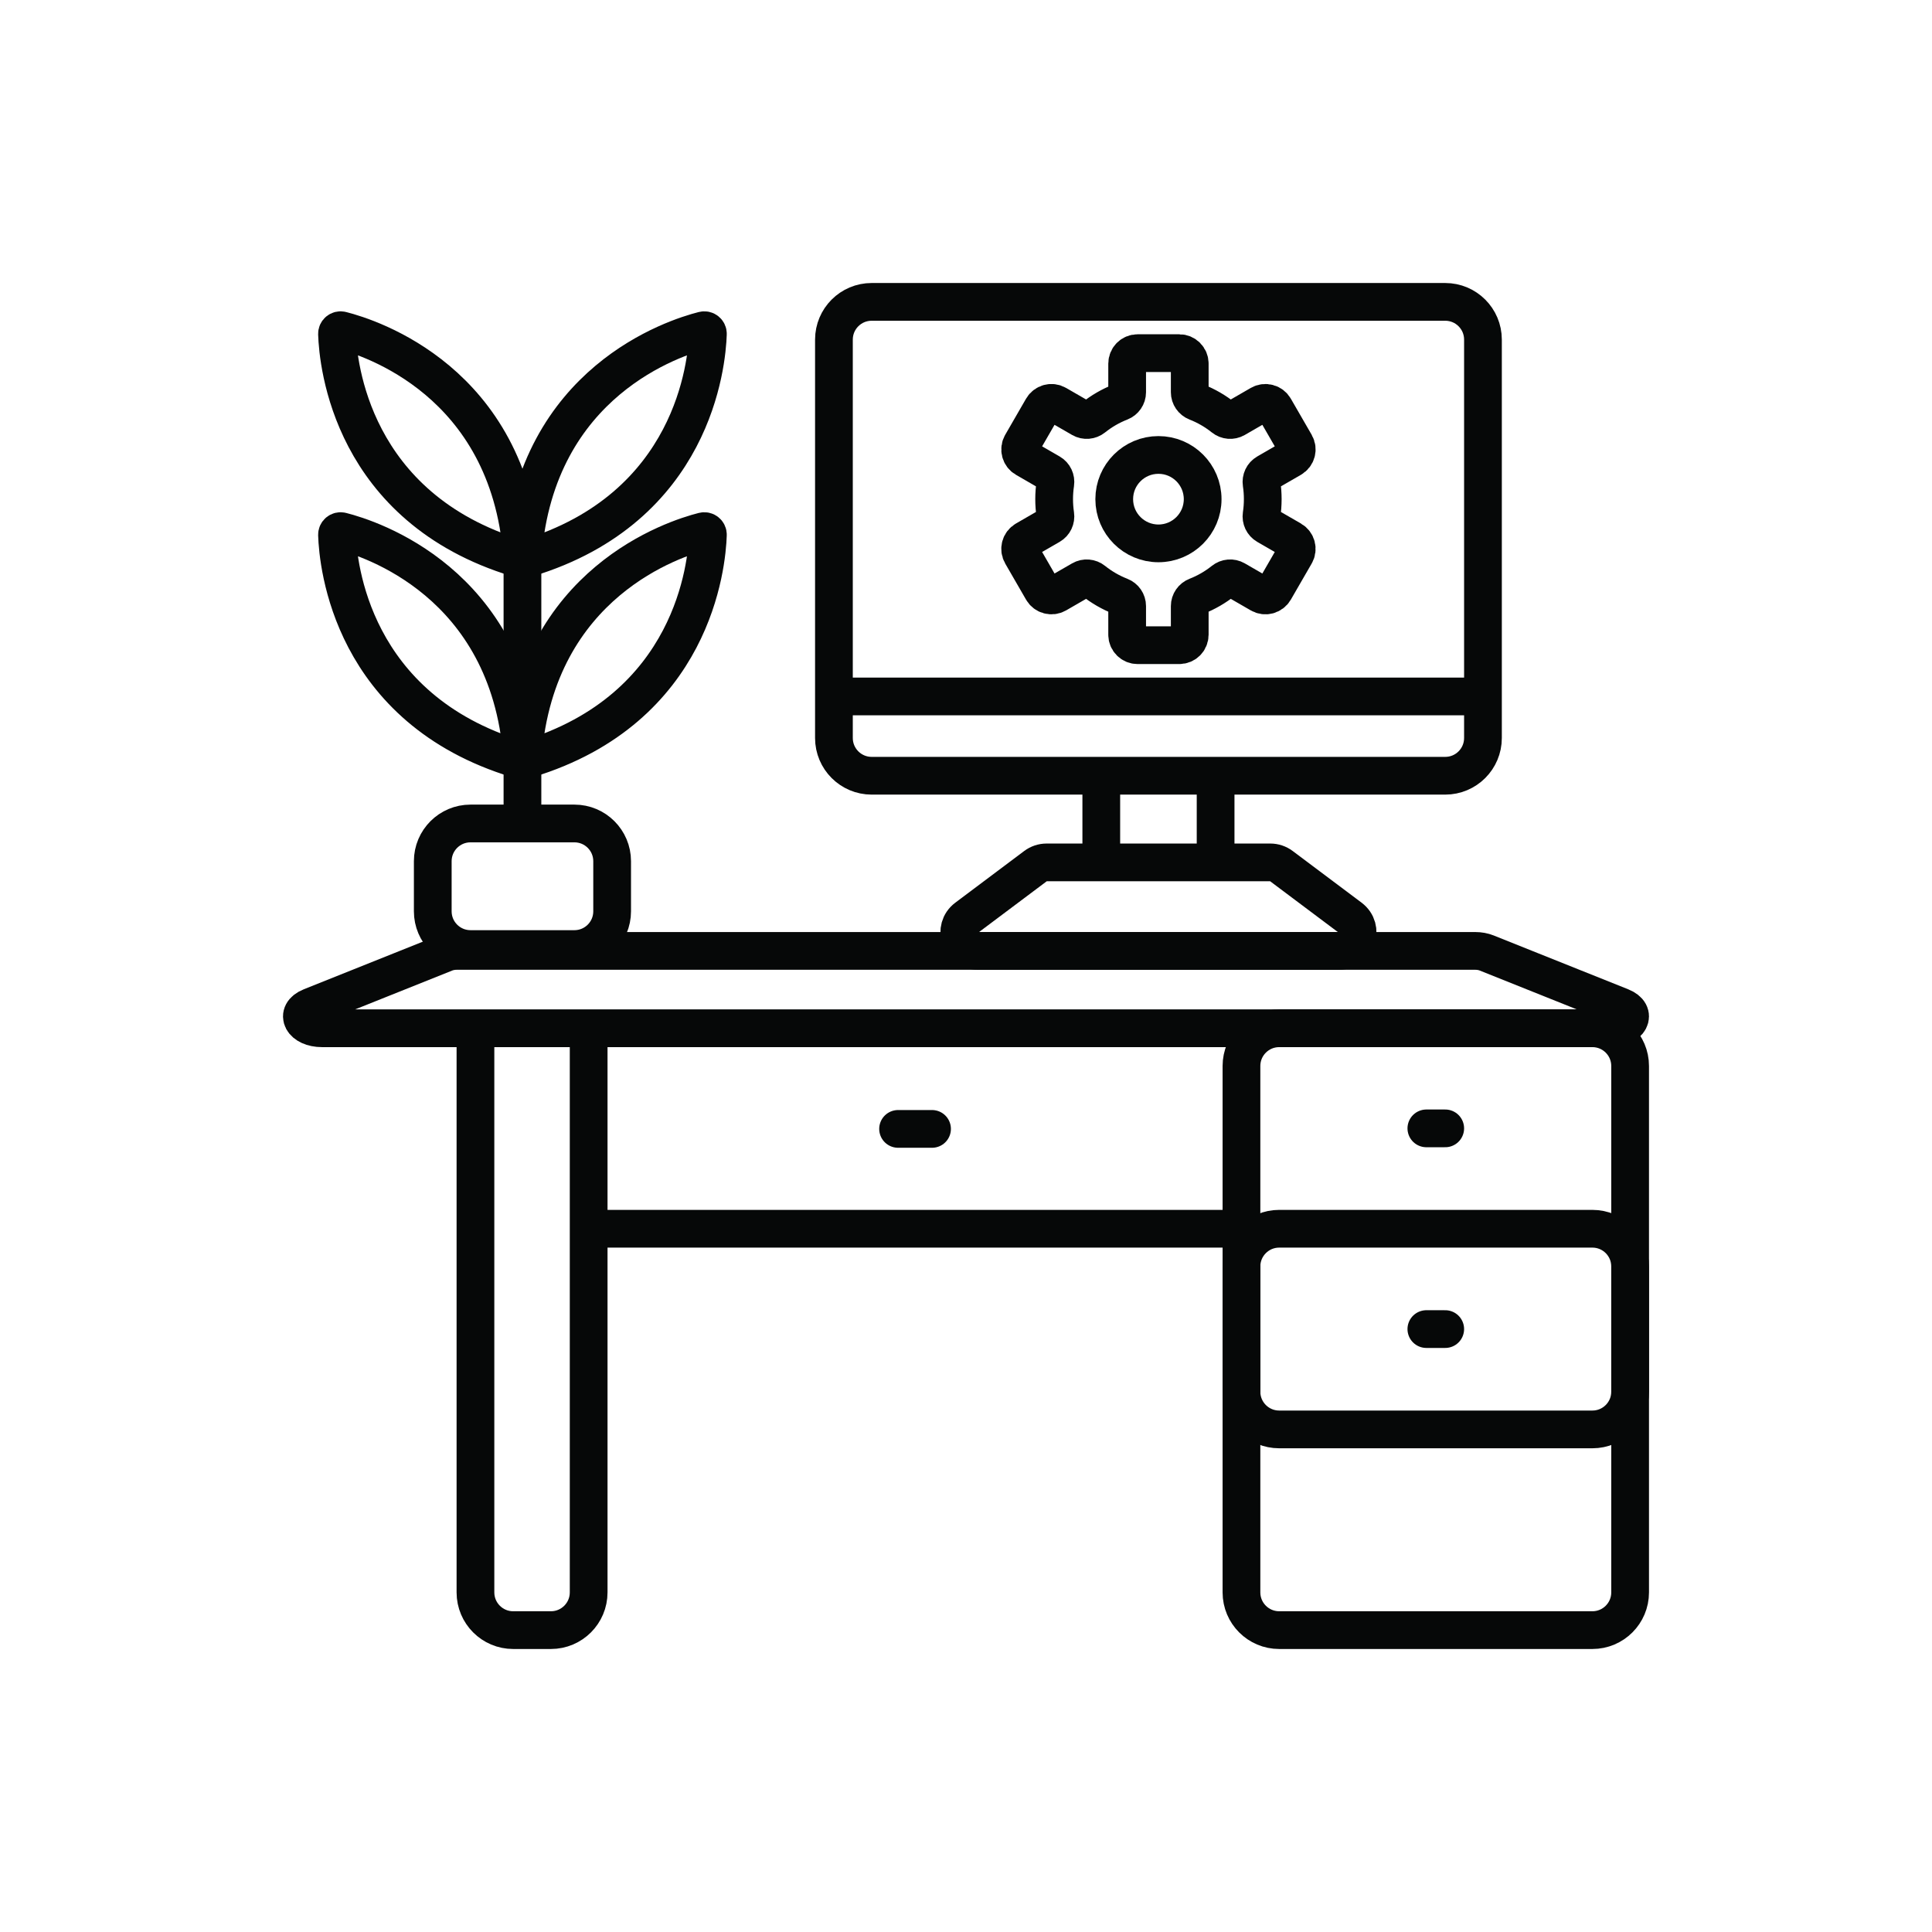
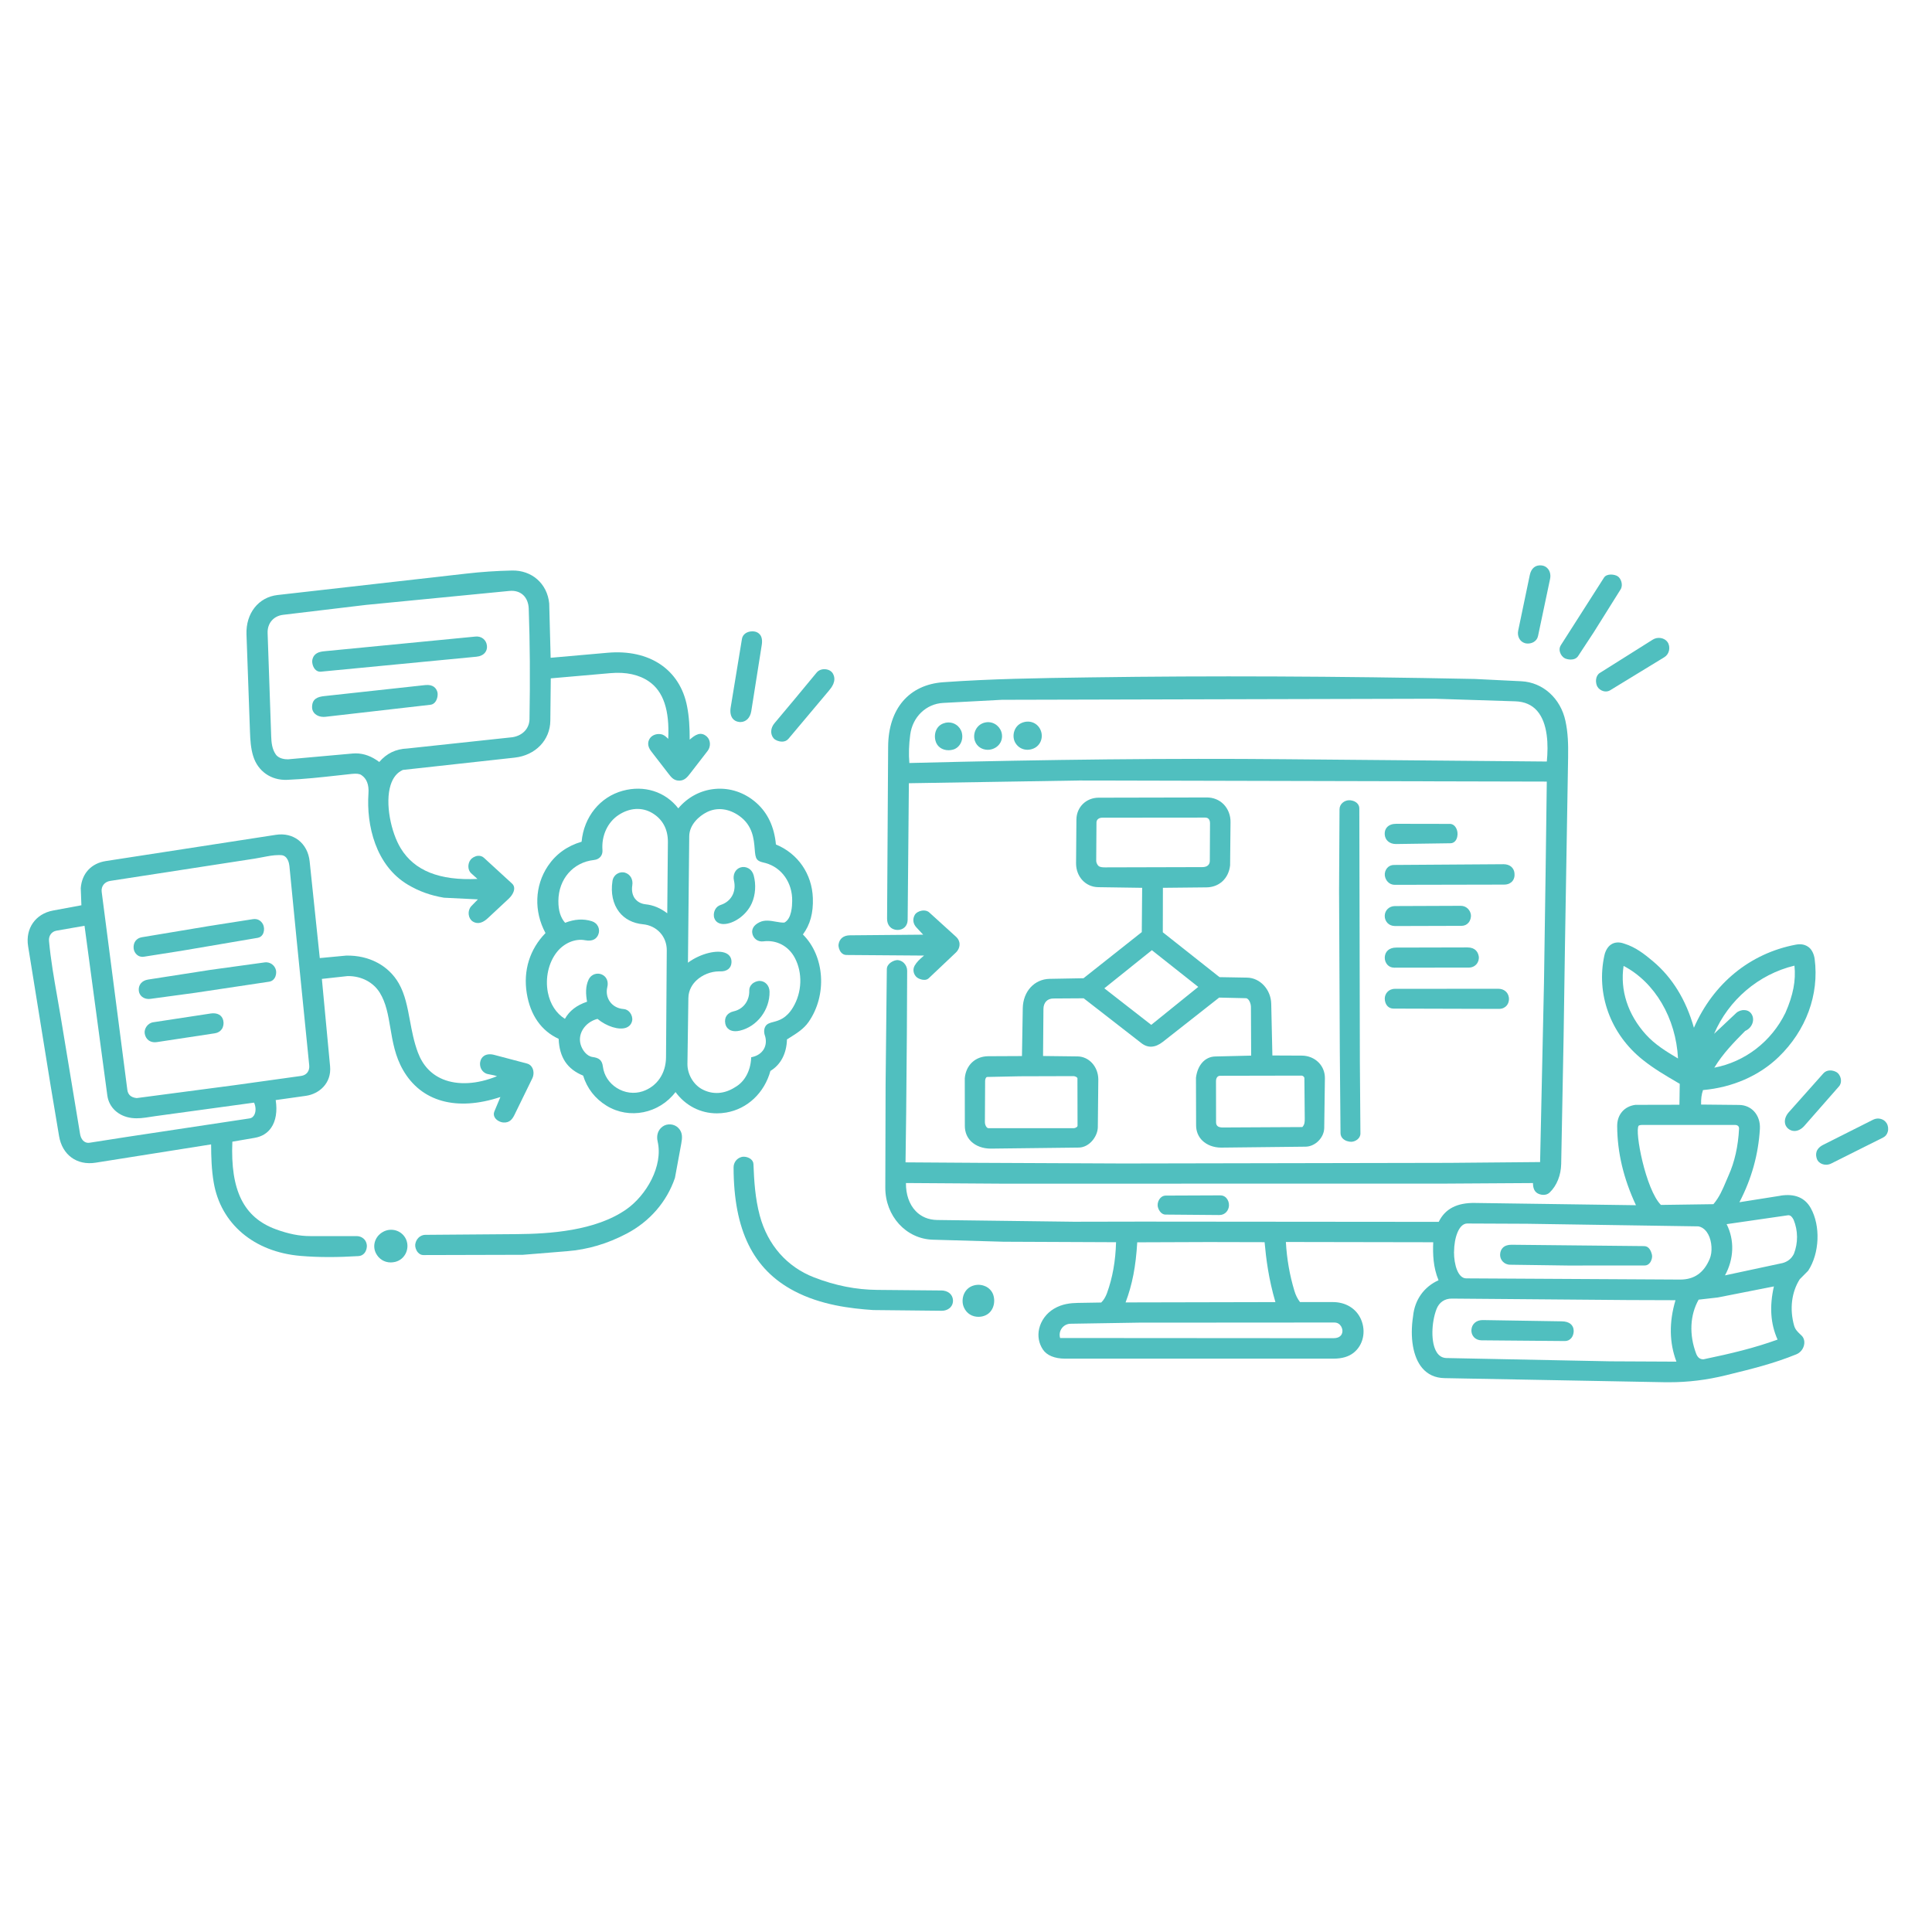
- <svg xmlns="http://www.w3.org/2000/svg" fill="none" height="100%" width="100%" viewBox="0 0 512 512">
-   <g transform="matrix(1,0,0,1,0,0)" id="i0">
-     <g id="i1" transform="matrix(1,0,0,1,307,142.79)">
-       <path stroke-miterlimit="10" stroke-width="10" stroke="#060808" d="M76,62.79C76,62.79,-76,62.79,-76,62.79C-81.523,62.79,-86,58.313,-86,52.79C-86,52.79,-86,-52.79,-86,-52.79C-86,-58.313,-81.523,-62.79,-76,-62.79C-76,-62.79,76,-62.79,76,-62.79C81.523,-62.79,86,-58.313,86,-52.79C86,-52.79,86,52.79,86,52.79C86,58.313,81.523,62.79,76,62.79Z" />
-     </g>
-     <g id="i1" transform="matrix(1,0,0,1,307,240.273)">
-       <path stroke-miterlimit="10" stroke-width="10" stroke="#060808" d="M47.886,11.727C47.886,11.727,-47.886,11.727,-47.886,11.727C-52.582,11.727,-54.575,5.75,-50.818,2.932C-50.818,2.932,-32.576,-10.75,-32.576,-10.75C-31.73,-11.384,-30.701,-11.727,-29.644,-11.727C-29.644,-11.727,29.644,-11.727,29.644,-11.727C30.701,-11.727,31.73,-11.384,32.576,-10.75C32.576,-10.75,50.818,2.932,50.818,2.932C54.575,5.75,52.582,11.727,47.886,11.727Z" />
-     </g>
-     <g id="i1" transform="matrix(1,0,0,1,291.852,217.062)">
-       <path stroke-miterlimit="10" stroke-width="10" stroke="#060808" d="M0,11.483C0,11.483,0,-11.483,0,-11.483" />
-     </g>
-     <g id="i1" transform="matrix(1,0,0,1,322.148,217.062)">
-       <path stroke-miterlimit="10" stroke-width="10" stroke="#060808" d="M0,11.483C0,11.483,0,-11.483,0,-11.483" />
-     </g>
-     <g id="i1" transform="matrix(1,0,0,1,307,184.568)">
-       <path stroke-miterlimit="10" stroke-width="10" stroke="#060808" d="M86,0C86,0,-86,0,-86,0" />
-     </g>
-   </g>
-   <g id="i0">
-     <g transform="translate(307,132.284)">
-       <g transform="rotate(0)">
-         <animateTransform repeatCount="indefinite" type="rotate" attributeName="transform" dur="3.003s" begin="0s" calcMode="spline" values="0; 359; 359" keyTimes="0; 0.989; 1" keySplines="0.322 0.345 0.692 0.717; 0 0 1 1" fill="freeze" />
-         <g transform="scale(1,1) translate(0,0)">
-           <g id="i1">
-             <path stroke-miterlimit="10" stroke-width="10" stroke="#060808" d="M17.257,-21.595C15.102,-23.32,12.682,-24.729,10.068,-25.751C9.002,-26.168,8.293,-27.186,8.293,-28.331C8.293,-28.331,8.293,-35.934,8.293,-35.934C8.293,-37.461,7.055,-38.698,5.528,-38.698C5.528,-38.698,-5.528,-38.698,-5.528,-38.698C-7.055,-38.698,-8.293,-37.461,-8.293,-35.934C-8.293,-35.934,-8.293,-28.331,-8.293,-28.331C-8.293,-27.186,-9.002,-26.168,-10.068,-25.751C-12.682,-24.729,-15.102,-23.32,-17.257,-21.595C-18.152,-20.878,-19.389,-20.771,-20.382,-21.344C-20.382,-21.344,-26.973,-25.149,-26.973,-25.149C-28.295,-25.912,-29.986,-25.459,-30.749,-24.137C-30.749,-24.137,-36.277,-14.562,-36.277,-14.562C-37.04,-13.24,-36.587,-11.549,-35.265,-10.786C-35.265,-10.786,-28.678,-6.983,-28.678,-6.983C-27.686,-6.41,-27.16,-5.287,-27.331,-4.155C-27.536,-2.799,-27.642,-1.412,-27.642,0C-27.642,1.412,-27.536,2.799,-27.331,4.155C-27.16,5.287,-27.686,6.41,-28.678,6.983C-28.678,6.983,-35.265,10.786,-35.265,10.786C-36.587,11.549,-37.04,13.24,-36.277,14.562C-36.277,14.562,-30.749,24.137,-30.749,24.137C-29.986,25.459,-28.295,25.912,-26.973,25.149C-26.973,25.149,-20.382,21.344,-20.382,21.344C-19.389,20.771,-18.152,20.878,-17.257,21.595C-15.102,23.32,-12.682,24.729,-10.068,25.751C-9.002,26.168,-8.293,27.186,-8.293,28.331C-8.293,28.331,-8.293,35.934,-8.293,35.934C-8.293,37.461,-7.055,38.698,-5.528,38.698C-5.528,38.698,5.528,38.698,5.528,38.698C7.055,38.698,8.293,37.461,8.293,35.934C8.293,35.934,8.293,28.331,8.293,28.331C8.293,27.186,9.002,26.168,10.068,25.751C12.682,24.729,15.102,23.32,17.257,21.595C18.152,20.878,19.389,20.771,20.382,21.344C20.382,21.344,26.973,25.149,26.973,25.149C28.295,25.912,29.986,25.459,30.749,24.137C30.749,24.137,36.277,14.562,36.277,14.562C37.04,13.24,36.587,11.549,35.265,10.786C35.265,10.786,28.678,6.983,28.678,6.983C27.686,6.41,27.16,5.287,27.331,4.155C27.536,2.799,27.642,1.412,27.642,0C27.642,-1.412,27.536,-2.799,27.331,-4.155C27.16,-5.287,27.686,-6.41,28.678,-6.983C28.678,-6.983,35.265,-10.786,35.265,-10.786C36.587,-11.549,37.04,-13.24,36.277,-14.562C36.277,-14.562,30.749,-24.137,30.749,-24.137C29.986,-25.459,28.295,-25.912,26.973,-25.149C26.973,-25.149,20.382,-21.344,20.382,-21.344C19.389,-20.771,18.152,-20.878,17.257,-21.595Z" />
-           </g>
-         </g>
-       </g>
-     </g>
-   </g>
-   <g transform="matrix(1,0,0,1,307,132.284)" id="i0">
-     <g id="i1">
-       <path stroke-miterlimit="10" stroke-width="10" stroke="#060808" d="M11.716,0C11.716,6.471,6.471,11.716,0,11.716C-6.471,11.716,-11.716,6.471,-11.716,0C-11.716,-6.471,-6.471,-11.716,0,-11.716C6.471,-11.716,11.716,-6.471,11.716,0Z" />
-     </g>
-   </g>
-   <g id="i0">
-     <g transform="translate(139.455,218.868)">
-       <g transform="rotate(0)">
-         <animateTransform repeatCount="indefinite" type="rotate" attributeName="transform" dur="3.003s" begin="0s" calcMode="spline" values="0; 3; -3; 0; 0" keyTimes="0; 0.333; 0.667; 0.989; 1" keySplines="0.323 0.322 0.683 0.665; 0.327 0.286 0.714 0.669; 0.325 0.341 0.7 0.726; 0 0 1 1" fill="freeze" />
-         <g transform="scale(1,1) translate(-139.455,-218.868)">
-           <g id="i1" transform="matrix(1,0,0,1,138.455,174.018)">
-             <path stroke-miterlimit="10" stroke-linecap="round" stroke-width="10" stroke="#060808" d="M0,44.211C0,44.211,0,-44.211,0,-44.211" />
-           </g>
-           <g id="i1" transform="matrix(1,0,0,1,0,0)">
-             <g id="i1" transform="matrix(1,0,0,1,163.077,117.739)">
-               <path stroke-miterlimit="10" stroke-linecap="round" stroke-width="10" stroke="#060808" d="M-23.285,30.191C20.754,16.816,24.269,-21.448,24.524,-29.245C24.545,-29.883,23.954,-30.359,23.335,-30.202C15.773,-28.288,-20.859,-16.683,-24.522,29.196C-24.575,29.863,-23.926,30.386,-23.285,30.191Z" />
-             </g>
-             <g id="i1" transform="matrix(1,0,0,1,113.833,117.739)">
-               <path stroke-miterlimit="10" stroke-linecap="round" stroke-width="10" stroke="#060808" d="M-24.524,-29.245C-24.269,-21.448,-20.754,16.816,23.285,30.191C23.926,30.386,24.575,29.863,24.522,29.196C20.859,-16.683,-15.773,-28.288,-23.335,-30.202C-23.954,-30.359,-24.545,-29.883,-24.524,-29.245Z" />
-             </g>
-           </g>
-           <g id="i1" transform="matrix(1,0,0,1,0,0)">
-             <g id="i1" transform="matrix(1,0,0,1,163.077,170.982)">
-               <path stroke-miterlimit="10" stroke-linecap="round" stroke-width="10" stroke="#060808" d="M-23.285,30.191C20.754,16.816,24.269,-21.448,24.524,-29.245C24.545,-29.883,23.954,-30.359,23.335,-30.202C15.773,-28.288,-20.859,-16.683,-24.522,29.196C-24.575,29.863,-23.926,30.386,-23.285,30.191Z" />
-             </g>
-             <g id="i1" transform="matrix(1,0,0,1,113.833,170.982)">
-               <path stroke-miterlimit="10" stroke-linecap="round" stroke-width="10" stroke="#060808" d="M-24.524,-29.245C-24.269,-21.448,-20.754,16.816,23.285,30.191C23.926,30.386,24.575,29.863,24.522,29.196C20.859,-16.683,-15.773,-28.288,-23.335,-30.202C-23.954,-30.359,-24.545,-29.883,-24.524,-29.245Z" />
-             </g>
-           </g>
-         </g>
-       </g>
-     </g>
-   </g>
-   <g transform="matrix(1,0,0,1,0,0)" id="i0">
-     <g id="i1" transform="matrix(1,0,0,1,256,262.25)">
-       <path stroke-miterlimit="10" stroke-width="10" stroke="#060808" d="M170.654,10.25C170.654,10.25,-170.654,10.25,-170.654,10.25C-175.894,10.25,-177.995,6.312,-173.677,4.584C-173.677,4.584,-137.973,-9.703,-137.973,-9.703C-137.083,-10.059,-136.029,-10.25,-134.95,-10.25C-134.95,-10.25,134.95,-10.25,134.95,-10.25C136.029,-10.25,137.083,-10.059,137.973,-9.703C137.973,-9.703,173.677,4.584,173.677,4.584C177.995,6.312,175.894,10.25,170.654,10.25Z" />
-     </g>
-     <g id="i1" transform="matrix(1,0,0,1,141,352.25)">
-       <path stroke-miterlimit="10" stroke-width="10" stroke="#060808" d="M15,-79.75C15,-79.75,15,69.75,15,69.75C15,75.273,10.523,79.75,5,79.75C5,79.75,-5,79.75,-5,79.75C-10.523,79.75,-15,75.273,-15,69.75C-15,69.75,-15,-79.75,-15,-79.75" />
-     </g>
-     <g id="i1" transform="matrix(1,0,0,1,380.5,352.25)">
-       <path stroke-miterlimit="10" stroke-width="10" stroke="#060808" d="M41.5,79.75C41.5,79.75,-41.5,79.75,-41.5,79.75C-47.023,79.75,-51.5,75.273,-51.5,69.75C-51.5,69.75,-51.5,-69.75,-51.5,-69.75C-51.5,-75.273,-47.023,-79.75,-41.5,-79.75C-41.5,-79.75,41.5,-79.75,41.5,-79.75C47.023,-79.75,51.5,-75.273,51.5,-69.75C51.5,-69.75,51.5,69.75,51.5,69.75C51.5,75.273,47.023,79.75,41.5,79.75Z" />
-     </g>
-     <g id="i1" transform="matrix(1,0,0,1,380.5,299.03)">
-       <path stroke-miterlimit="10" stroke-linecap="round" stroke-width="10" stroke="#060808" d="M-2.5,0C-2.5,0,2.5,0,2.5,0" />
-     </g>
-     <g id="i1" transform="matrix(1,0,0,1,380.5,352.22)">
-       <path stroke-miterlimit="10" stroke-width="10" stroke="#060808" d="M-41.5,-26.59C-41.5,-26.59,41.5,-26.59,41.5,-26.59C47.023,-26.59,51.5,-22.113,51.5,-16.59C51.5,-16.59,51.5,16.59,51.5,16.59C51.5,22.113,47.023,26.59,41.5,26.59C41.5,26.59,-41.5,26.59,-41.5,26.59C-47.023,26.59,-51.5,22.113,-51.5,16.59C-51.5,16.59,-51.5,-16.59,-51.5,-16.59C-51.5,-22.113,-47.023,-26.59,-41.5,-26.59Z" />
-     </g>
-     <g id="i1" transform="matrix(1,0,0,1,380.5,352.22)">
-       <path stroke-miterlimit="10" stroke-linecap="round" stroke-width="10" stroke="#060808" d="M-2.5,0C-2.5,0,2.5,0,2.5,0" />
-     </g>
-     <g id="i1" transform="matrix(1,0,0,1,138.455,234.868)">
-       <path stroke-miterlimit="10" stroke-width="10" stroke="#060808" d="M13.769,16.639C13.769,16.639,-13.769,16.639,-13.769,16.639C-19.292,16.639,-23.769,12.162,-23.769,6.639C-23.769,6.639,-23.769,-6.639,-23.769,-6.639C-23.769,-12.162,-19.292,-16.639,-13.769,-16.639C-13.769,-16.639,13.769,-16.639,13.769,-16.639C19.292,-16.639,23.769,-12.162,23.769,-6.639C23.769,-6.639,23.769,6.639,23.769,6.639C23.769,12.162,19.292,16.639,13.769,16.639Z" />
-     </g>
-     <g id="i1" transform="matrix(1,0,0,1,242.5,299.17)">
-       <path stroke-miterlimit="10" stroke-linecap="round" stroke-width="10" stroke="#060808" d="M-4.5,0C-4.5,0,4.5,0,4.5,0" />
-     </g>
-     <g id="i1" transform="matrix(1,0,0,1,242.5,325.63)">
-       <path stroke-miterlimit="10" stroke-width="10" stroke="#060808" d="M86.5,0C86.5,0,-86.5,0,-86.5,0" />
-     </g>
-   </g>
+ <svg xmlns="http://www.w3.org/2000/svg" id="Layer_1" version="1.1" viewBox="0 0 600 600">
+   <defs>
+     <style>
+       .st0 {
+         fill: #50bfbf;
+       }
+     </style>
+   </defs>
+   <path class="st0" d="M552.9,371.35l-12.71,2.01c3.77-7.21,5.9-14.87,6.36-22.79.12-2.12-.53-4.06-1.83-5.45-1.17-1.25-2.8-1.95-4.6-1.97l-11.83-.12c-.04-1.79.13-3.14.59-4.5,9.13-.8,17.46-4.44,23.48-10.26,8.55-8.27,12.63-19.37,11.2-30.45-.19-1.44-.85-2.83-1.69-3.53-1.12-.94-2.5-1.24-4.2-.91-14.17,2.68-25.61,12.05-31.61,25.8-2.46-8.69-6.74-15.64-12.74-20.67-2.69-2.26-5.4-4.37-8.86-5.44-1.63-.61-3.1-.49-4.26.34-.9.65-1.62,1.86-1.93,3.25-2.66,12.03,1.88,24.46,11.86,32.44,3.47,2.78,7.02,4.85,10.78,7.05l.75.44-.1,6.5-13.66.03c-3.47.45-5.7,3.04-5.67,6.6.05,8.21,1.95,16.25,5.83,24.57l-49.92-.7c-5.68-.11-9.37,1.84-11.33,5.87l-92.35-.08-21.01.04-42.37-.54c-2.7-.03-5.03-1-6.73-2.8-1.98-2.08-3.04-5.15-3-8.68l30.11.2,137.48-.02,27.14-.17c0,1.53.43,2.56,1.33,3.13.92.58,2.71.91,3.85-.19,2.21-2.12,3.51-5.35,3.58-8.87l.75-39.42.42-28.18.98-58.66c.07-4.16-.04-7.68-.82-11.3-1.51-7.06-7.02-12.02-13.7-12.35l-14.46-.71c-43.26-.87-82.14-1.03-118.86-.5l-1.46.02c-15.33.22-29.81.43-44.75,1.49-10.64.76-17.04,8.23-17.12,19.98l-.33,53.49c-.01,1.99,1.23,3.38,3.1,3.46.91.04,1.77-.25,2.37-.83.59-.57.91-1.36.92-2.31l.38-42.42,52.89-.85,145.22.34-.37,28.36-.5,34.02-1.21,55.78-28.26.25-101.22.19-44.89-.2-22.7-.15.2-15.18.21-24.24.1-20.09c0-.9-.36-1.76-1.01-2.41-.58-.58-1.32-.87-2.01-.9-1.11.01-3.28,1.02-3.3,2.82l-.38,35.8-.09,32.03c-.03,8.84,6.45,15.95,14.75,16.19l21.98.63,34.93.15c-.16,5.86-1.08,11.03-2.82,15.82-.44,1.21-1.04,2.19-1.79,2.91l-7.27.12c-2.22.04-4.83.28-7.4,1.81-2.35,1.4-4.02,3.67-4.61,6.23-.51,2.25-.1,4.52,1.16,6.42,1.22,1.84,3.67,2.85,6.88,2.85h83.43c2.63-.01,4.66-.61,6.2-1.83,2.98-2.36,3.92-6.62,2.29-10.37-1.46-3.36-4.74-5.37-8.75-5.37h-10.19c-.78-1.01-1.34-2.13-1.75-3.51-1.47-4.88-2.34-9.84-2.64-15.15l45.76.08c-.15,3.64-.03,7.8,1.65,11.8-4.53,2.05-7.4,6.09-7.9,11.12-1.05,6.75,0,12.78,2.81,16.11,1.72,2.05,4.06,3.12,6.94,3.17l68.17,1.27c.5,0,.99.01,1.49.01,6.05,0,11.76-.7,17.83-2.19l.47-.12c7.36-1.8,14.3-3.5,21.32-6.37,1.22-.5,2.15-1.63,2.4-2.96.22-1.12-.07-2.15-.78-2.85l-.41-.39c-.88-.84-1.57-1.5-1.92-2.74-1.43-5.12-.79-10.35,1.75-14.36l2.62-2.65c3.55-5.39,3.9-13.95.79-19.48-1.82-3.24-4.98-4.53-9.38-3.84ZM349.56,404.48c2.09-5.54,3.18-11.2,3.62-18.67l22.13-.08,17.42.04c.47,5.21,1.26,11.45,3.36,18.61l-46.53.1ZM414.2,415.59h0l-84.97-.06c-.29-.99-.14-2.03.43-2.89.63-.95,1.67-1.52,2.78-1.54l21.19-.34,60.78-.04c.69,0,1.25.23,1.7.69.57.58.81,1.4.8,1.95-.03,1.39-1.04,2.22-2.71,2.22ZM511.13,321.27c-5.6-6.21-8.04-13.75-6.91-21.3,9.72,5.08,16.27,16.22,16.9,28.75-3.71-2.2-7.2-4.36-9.99-7.45ZM553.46,392.28l-17.75,3.8c2.81-5.13,3-10.96.51-15.91l19.15-2.77c.77.01,1.19.54,1.65,1.4,1.39,3.4,1.42,7.18.09,10.6-.76,1.51-1.96,2.46-3.65,2.89ZM508.88,349.61c.08-.09.51-.25,1.09-.25h28.91c.39,0,.73.13.94.36.19.2.27.46.26.78-.27,5.45-1.37,10.36-3.27,14.58-.3.66-.57,1.31-.84,1.96-1.03,2.43-2,4.73-3.85,6.93l-16.31.23c-4.73-4.77-8.22-22.96-6.91-24.59ZM520.34,403.79c-2.03,6.81-1.93,13.23.29,19.08l-20.56-.1-50.94-1.02c-1.2-.05-2.17-.62-2.89-1.71-1.99-3.01-1.68-9.37-.14-13.43.82-2.16,2.53-3.34,4.82-3.32l54.57.45,14.86.05ZM451.57,388.75c.02-4.26,1.46-8.78,4.1-8.78h0l18.54.08,53.3.81c1.59.35,2.52,1.57,3.02,2.53,1.14,2.18,1.33,5.42.45,7.53-1.81,4.34-4.8,6.46-9.16,6.46h-.08l-66.4-.37c-2.51-.01-3.8-4.16-3.79-8.25ZM527.53,403.62l5.95-.68,17.42-3.43c-1.42,6.23-1.04,11.64,1.14,16.51-7.23,2.61-14.2,4.29-23.02,6.13-1.05.02-1.81-.55-2.27-1.77-2.21-5.88-1.93-11.97.78-16.77ZM541.96,320.19v-.02c1.2-.5,2.11-1.55,2.39-2.78.25-1.08-.02-2.14-.74-2.91-.46-.49-1.1-.76-1.87-.79-.92-.05-1.93.32-2.54.9l-6.87,6.47c4.49-10.53,13.85-18.51,24.95-21.17.49,4.61-.39,9.16-2.79,14.63-4.34,8.92-12.54,15.24-22.1,17.06,2.7-4.43,6.04-7.82,9.57-11.4ZM480.36,236.5l-81.37-.72c-35.34-.32-72.4.06-116.58,1.18-.23-2.78-.15-5.67.27-8.8.72-5.52,4.93-9.58,10.23-9.86l18.23-.97,134.41-.33,25.04.8c2.87.09,5.15,1.09,6.79,2.97,3.35,3.85,3.5,10.59,3,15.74Z" />
+   <path class="st0" d="M155.4,340.7l-1.87,4.47c-.27.65-.22,1.31.15,1.91.57.92,1.77,1.46,2.66,1.52,1.94.13,2.8-1.07,3.44-2.38l5.54-11.34c.46-.95.49-2.18.06-3.12-.34-.75-.95-1.28-1.71-1.47l-10.2-2.69c-1.21-.32-2.32-.22-3.12.29-.65.42-1.08,1.09-1.23,1.96-.26,1.46.52,3.24,2.27,3.69.38.1.75.17,1.13.23.62.11,1.21.22,1.83.45-6.11,2.52-12.19,2.87-16.84.94-3.62-1.51-6.22-4.29-7.72-8.28-1.24-3.31-1.87-6.68-2.48-9.94-.78-4.18-1.51-8.13-3.46-11.54-3.16-5.54-9.25-8.79-16.36-8.63l-8.18.77-3.15-30.07c-.29-2.73-1.52-5.06-3.47-6.57-1.9-1.46-4.38-2.05-7-1.64l-52.79,8.14c-4.55.7-7.47,3.83-7.82,8.43l.2,5.31-8.79,1.63c-5.46,1.01-8.65,5.57-7.76,11.09l6.97,43.17,2.64,15.77c.98,5.88,5.56,9.21,11.38,8.28l35.84-5.68c.03,4.08.13,7.82.81,11.82,2.18,12.84,12.5,21.58,26.94,22.81,2.85.24,5.78.36,8.9.36,2.85,0,5.87-.1,9.14-.3.74-.05,1.38-.37,1.85-.95.56-.69.83-1.69.7-2.62-.22-1.55-1.52-2.64-3.17-2.64h-14.43c-3.32,0-6.71-.68-10.65-2.12-9.96-3.66-14.13-12.06-13.49-27.2l6.91-1.19c2.23-.38,3.96-1.43,5.13-3.12,1.47-2.1,1.96-5.15,1.42-8.61l9.38-1.32c4.11-.58,8-3.91,7.51-9.17l-2.55-27.14,7.99-.88c.06,0,.13,0,.19,0,4.11,0,7.75,1.9,9.76,5.09,2,3.19,2.65,7,3.33,11.04.73,4.3,1.48,8.75,3.92,13.01,5.66,9.89,16.64,12.92,30.24,8.42ZM46.62,346.87c.52-.08,1.04-.17,1.58-.24l30.7-4.2c.57,1.23.62,2.69.11,3.73-.23.46-.67,1.04-1.5,1.17l-38.11,5.75-11.53,1.8c-1.83.28-2.75-1.24-2.99-2.63l-6.03-36.46c-.34-2.07-.7-4.11-1.06-6.14-1.04-5.91-2.02-11.49-2.57-17.42-.15-1.62.8-2.93,2.31-3.2l8.72-1.52,7.08,52.69c.5,3.73,3.47,6.48,7.56,7,2,.25,3.81-.03,5.72-.33ZM42.47,341.02c-1.77-.18-2.73-1.03-2.93-2.59l-7.96-61.46c-.22-1.72.87-3.12,2.66-3.4l44.89-6.92c.84-.13,1.67-.29,2.47-.45,1.7-.33,3.32-.65,5.02-.65.23,0,.45,0,.68.02,2.09.11,2.5,2.61,2.58,3.37l2.25,22.97,3.9,38.91c.18,1.78-.81,3.08-2.52,3.32l-20.63,2.87-30.43,4.01Z" />
+   <path class="st0" d="M336.47,303.8l-10.5.19c-4.74.09-8.25,3.92-8.34,9.12l-.25,14.86-10.46.05c-4.01.02-6.95,2.75-7.3,6.85l.02,14.8c0,1.89.67,3.55,1.93,4.79,1.45,1.43,3.66,2.25,6.07,2.25.04,0,.08,0,.12,0l27.25-.32c3.3-.04,5.9-3.46,5.93-6.37l.15-14.82c-.04-3.95-2.88-7.08-6.45-7.12l-10.71-.13.12-14.58c.01-2.01,1.2-3.27,3.08-3.28l9.42-.06,17.91,13.92c2.05,1.6,4.3,1.46,6.68-.4l17.48-13.74,8.29.19c.95.02,1.58,1.66,1.58,2.74l.07,15.09-11.18.27c-3.14.08-5.48,2.65-5.96,6.61l.04,14.76c0,1.86.67,3.5,1.92,4.73,1.42,1.4,3.55,2.2,5.85,2.2.04,0,.07,0,.11,0l26.12-.29c2.99-.03,5.75-2.8,5.79-5.81l.21-15.43c.02-1.86-.66-3.6-1.93-4.89-1.36-1.38-3.23-2.14-5.27-2.15l-9.11-.04-.36-16.08c-.1-4.4-3.46-8.03-7.49-8.1l-8.57-.15-17.61-13.93.03-13.81,13.55-.14c3.93-.04,6.88-2.77,7.32-6.84l.13-13.49c.02-2.09-.77-4.09-2.17-5.5-1.34-1.35-3.17-2.09-5.14-2.09h-.02l-33.61.07c-3.91,0-6.88,2.93-6.92,6.79l-.11,13.62c.01,4.15,2.97,7.33,6.88,7.38l13.65.2-.12,13.75-18.11,14.34ZM342.96,306.93l14.76-11.84,14.41,11.4-14.6,11.79-14.57-11.35ZM373.45,269.29l-30.32.08h-.03c-.59,0-1.42-.04-1.89-.4-.31-.24-.77-.93-.77-1.68l.08-11.85c0-1.03.91-1.5,1.8-1.5l31.98-.03h0c.43,0,.77.13,1.02.38.3.3.46.78.46,1.35l-.06,11.68c0,1.25-.84,1.96-2.28,1.97ZM316.59,334.25l16.82-.05h0c.2,0,.53.08.83.25.23.14.37.3.37.43l.03,14.75c0,.1-.05.2-.16.31-.26.26-.73.43-1.02.43h-26.47c-.19,0-.36-.08-.52-.24-.4-.4-.61-1.14-.6-1.63l.07-12.85c0-.48.24-1.18.67-1.19l10-.21ZM377.65,335.62c0-.41.13-.81.35-1.09.16-.2.45-.44.91-.44l25.3-.05h0c.39,0,.88.38.88.8l.11,12.42c.01,1.05.02,1.96-.75,2.76l-24.76.13c-.52,0-1.22-.08-1.63-.49-.27-.26-.4-.64-.4-1.15l-.02-12.88Z" />
+   <path class="st0" d="M239.27,332.58c3.2-1.94,5.01-5.4,5.13-9.78.29-.18.58-.37.87-.55,2.13-1.33,4.33-2.7,5.81-4.82,5.86-8.37,5.06-20.47-1.73-27.22,2.27-3.08,3.25-6.68,3.09-11.29-.25-7.5-4.64-13.86-11.47-16.66-.51-5.47-2.56-9.82-6.08-12.93-3.64-3.22-8.22-4.75-12.87-4.32-4.43.41-8.44,2.54-11.37,6.03-4.03-5.19-10.58-7.28-17.25-5.46-7.08,1.93-12.07,8.12-12.78,15.82-4.49,1.33-8.01,3.88-10.48,7.57-4.1,6.13-4.37,14.06-.73,20.8-4.89,5.01-6.96,11.63-5.82,18.69,1.09,6.79,4.51,11.68,9.9,14.16.24,5.77,2.67,9.41,7.61,11.42,1.2,3.94,3.72,7.18,7.3,9.37,7.05,4.31,16.31,2.42,21.39-4.26,3.13,4.26,7.77,6.61,12.85,6.61.95,0,1.93-.08,2.9-.25,6.59-1.14,11.84-6.09,13.73-12.95ZM213.78,309.93c.04-2.57,1.37-4.38,2.48-5.44,1.84-1.75,4.52-2.82,7.06-2.82.1,0,.2,0,.3,0,2.14.08,3.48-1,3.55-2.78.06-1.3-.51-2.28-1.65-2.84-2.65-1.29-8.07.1-11.87,2.92l.4-39.28c.04-3.54,3-6.25,5.53-7.5,3.16-1.56,6.84-1.1,10.11,1.27,4.09,2.96,4.44,7.15,4.69,10.21.12,1.49.21,2.57.72,3.2.51.64,1.26.82,2.05,1.01.21.05.42.1.64.16,5.02,1.41,8.33,6.14,8.23,11.76-.02,1.37-.1,5.51-2.43,6.71-.81.05-1.72-.11-2.67-.28-1.69-.3-3.43-.61-5.05.18-2.06,1-2.36,2.33-2.26,3.27.09.81.51,1.56,1.14,2.06.64.5,1.46.72,2.3.61,4.1-.54,7.85,1.44,9.8,5.15,2.46,4.67,2.23,10.7-.58,15.36h0c-2.09,3.47-4.41,4.07-6.09,4.52-1.04.27-1.93.51-2.43,1.3-.53.84-.57,1.95-.14,3.1.42,1.46.27,2.9-.42,4.07-.72,1.21-1.97,2.06-3.53,2.41l-.37.08-.02.38c-.22,3.93-2.05,7.25-4.92,8.88-3.38,2.2-7.05,2.43-10.33.66-2.71-1.46-4.58-4.71-4.53-7.9l.29-20.43ZM197.23,279.13c-.82-1.07-1.13-2.54-.87-4.15.3-1.85-.59-3.44-2.21-3.95-.82-.26-1.73-.14-2.48.33-.79.49-1.31,1.29-1.46,2.24-.58,3.74.15,7.15,2.07,9.62,1.71,2.2,4.27,3.52,7.4,3.82,4.31.41,7.42,3.81,7.39,8.09l-.23,33.23c-.04,5.03-2.82,9.08-7.27,10.56-2.65.88-5.58.5-8.03-1.05-2.41-1.52-3.98-3.94-4.31-6.65-.26-2.13-1.38-2.7-3.21-2.96-1.82-.26-3.19-2.16-3.68-3.83-.46-1.53-.25-3.17.6-4.62.96-1.64,2.63-2.87,4.61-3.39,2.86,2.36,6.63,3.54,8.85,2.76,1.06-.38,1.73-1.16,1.93-2.25.14-.78-.13-1.74-.68-2.46-.52-.66-1.22-1.06-2-1.11-1.71-.11-3.24-.92-4.19-2.22-.95-1.3-1.26-2.94-.85-4.61.43-1.79-.29-3.34-1.84-3.95-1.32-.52-3.16-.06-3.96,1.61-1.05,2.22-.89,4.62-.49,6.9-3.28,1.12-5.49,2.83-6.88,5.32-2.72-1.7-4.58-4.58-5.29-8.17-.88-4.49.2-9.32,2.82-12.6,2.24-2.8,5.68-4.23,8.76-3.64,2.53.48,3.59-.64,4.04-1.67.37-.83.36-1.73,0-2.54-.38-.82-1.09-1.43-2-1.71-2.62-.81-5.33-.64-8.27.5-1.42-1.59-2.11-3.82-2.09-6.8.04-6.78,4.59-12,11.06-12.7,1.7-.18,2.75-1.42,2.63-3.07-.34-4.46,1.57-8.63,4.98-10.89,3.47-2.29,7.3-2.52,10.5-.61,3.2,1.91,4.88,5.03,4.84,9.02l-.2,22.1c-2.1-1.61-4.35-2.55-6.7-2.79-1.4-.15-2.53-.75-3.28-1.72Z" />
+   <path class="st0" d="M78.64,234.83c1.43,4.67,5.53,7.54,10.47,7.36,5.44-.22,10.6-.8,16.06-1.4,1.33-.15,2.67-.3,4.02-.44,1.46-.16,2.44-.05,3.01.33,1.67,1.09,2.42,3.01,2.23,5.71-.68,9.81,2.19,22.42,12.29,28.39,3.43,2.03,6.95,3.3,11.15,4.01l10.54.52-1.96,2.01c-.67.68-1,1.7-.88,2.72.11.92.57,1.7,1.26,2.14.42.26.95.47,1.58.47.85,0,1.88-.37,3.08-1.49l6.48-6.04c.8-.74,1.73-2.03,1.72-3.22,0-.58-.23-1.1-.66-1.49l-8.75-8.02c-.49-.45-1.11-.65-1.81-.61-.99.07-1.89.66-2.3,1.18-1,1.25-.94,3.26.14,4.23l1.97,1.77c-11.79.56-19.58-2.55-23.83-9.51-2.99-4.9-4.96-13.98-3.13-19.69.74-2.31,2.02-3.87,3.79-4.65l34.72-3.82c6.46-.71,11.02-5.43,11.08-11.49l.14-13.13,18.53-1.62c4.84-.42,8.87.45,11.98,2.6,4.46,3.08,6.41,8.91,5.96,17.81-.08-.07-.15-.14-.22-.21-.62-.59-1.16-1.09-2.07-1.24-1.49-.24-2.92.38-3.56,1.54-.44.81-.71,2.11.53,3.73l5.35,6.93c.94,1.22,1.73,2.27,3.51,2.22,1.59-.05,2.42-1.12,3.3-2.25l5.4-6.98c1.05-1.36.93-3.4-.27-4.47-1.87-1.66-3.59-.54-5.3.98,0-3.85-.16-7.02-.82-10.39-2.21-11.39-11.66-17.75-24.69-16.6l-17.67,1.56-.45-16.89c-.61-6.15-5.4-10.35-11.58-10.21-4.86.11-9.36.41-14.18.96l-58.62,6.65c-5.91.67-9.87,5.7-9.63,12.23l1.08,30.13c.09,2.63.24,5.19,1,7.67ZM83.11,196.61c-.11-3.03,1.82-5.31,4.79-5.67l25.76-3.08,44.53-4.34c1.74-.17,3.24.28,4.33,1.31,1.02.97,1.62,2.46,1.68,4.19.38,10.57.46,21.8.24,34.33-.05,2.89-2.13,5.09-5.27,5.6l-32.67,3.5c-3.59.16-6.38,1.49-8.72,4.19-2.34-1.77-4.79-2.67-7.3-2.67-.32,0-.64.01-.96.04l-20.06,1.8c-.81.01-2.84-.11-3.82-1.52-1.14-1.64-1.36-3.67-1.42-5.63l-1.11-32.07Z" />
+   <path class="st0" d="M417.05,353.62c.74.72,1.83.97,2.57.97.02,0,.04,0,.07,0,1.15-.03,2.82-.96,2.8-2.59l-.17-22.04-.17-78.9c0-.62-.24-1.18-.69-1.62-.73-.71-1.83-.95-2.53-.92-1.4.04-2.92,1.12-2.93,2.82l-.14,25.26.23,49.86.22,25.43c0,.67.26,1.27.74,1.74Z" />
+   <path class="st0" d="M205.74,349.89c-1.38,1.01-1.94,2.71-1.51,4.57,1.78,7.68-3.52,16.75-9.67,21.08-9.6,6.76-24.02,7.65-34.03,7.73l-28.41.22c-1.86.01-3.02,1.58-3.17,3.04-.07.67.21,1.74.88,2.47.46.5,1.02.77,1.64.77h0l30.91-.08,13.76-1.12c6.44-.52,12.49-2.31,18.5-5.47,7.13-3.75,12.44-9.86,14.97-17.29l1.96-10.63c.32-1.74.5-3.42-.86-4.84-1.28-1.35-3.47-1.55-4.98-.45Z" />
+   <path class="st0" d="M292.29,400.77l-19.83-.18c-6.62-.06-13.04-1.33-19.63-3.88-8.43-3.26-14.42-10.08-16.87-19.18-1.45-5.4-1.77-10.87-1.97-16.01-.02-.62-.33-1.18-.89-1.6-.76-.57-1.92-.83-2.76-.62-1.51.38-2.53,1.7-2.52,3.29.05,19.45,6.04,31.64,18.85,38.36,8.25,4.33,17.42,5.42,24.51,5.9l21.25.22h.04c1.07,0,2.05-.39,2.7-1.07.56-.59.84-1.38.79-2.22-.12-1.81-1.56-3-3.66-3.02Z" />
+   <path class="st0" d="M262.81,296.58l24.15.18c-.17.15-.33.29-.5.44-.86.76-1.76,1.54-2.4,2.68-.77,1.37-.25,2.86.66,3.63.47.39,1.41.8,2.3.8.52,0,1.02-.14,1.4-.5l8.41-7.96c.75-.71,1.18-1.66,1.17-2.6,0-.87-.39-1.69-1.07-2.31l-8.35-7.58c-.55-.5-1.36-.7-2.26-.56-.98.16-1.86.68-2.23,1.33-.74,1.3-.55,2.76.52,3.9l2.09,2.24-22.78.2c-1.93.02-3.2,1.03-3.49,2.77-.13.76.2,1.85.77,2.53.44.52,1,.8,1.61.81Z" />
+   <path class="st0" d="M470.33,271.1c-.21-1.67-1.5-2.71-3.38-2.71h-.03l-34.05.23c-.81,0-1.54.34-2.07.94-.56.65-.83,1.53-.73,2.36.18,1.43,1.3,2.87,3.09,2.87h0l33.95-.07c1.35,0,2.12-.55,2.52-1,.58-.66.83-1.59.7-2.62Z" />
+   <path class="st0" d="M432.8,313.23l32.71.09h0c1.25,0,1.99-.55,2.39-1.02.58-.68.83-1.65.68-2.59-.26-1.6-1.54-2.64-3.28-2.64h0l-32.08.02c-2.04,0-3.16,1.56-3.17,3.02,0,.93.31,1.8.87,2.37.48.49,1.12.75,1.86.75Z" />
+   <path class="st0" d="M486.04,204.48c.48.2,1.11.35,1.76.35.88,0,1.78-.28,2.31-1.1l4.86-7.4,8.33-13.3c.83-1.33.16-3.39-.94-4.08-.97-.61-3.36-.91-4.22.43l-13.43,21.03c-.4.62-.48,1.39-.24,2.15.26.85.9,1.62,1.57,1.9Z" />
+   <path class="st0" d="M432.95,300.52h0l23.19-.03c.99,0,1.85-.39,2.44-1.11.57-.7.81-1.62.64-2.48-.24-1.22-1.04-2.67-3.52-2.67h-.01l-22.1.05c-2.09,0-3.45,1.16-3.54,3.01-.04.88.28,1.76.86,2.37.53.56,1.24.85,2.04.85Z" />
+   <path class="st0" d="M229.55,224.22c.12.01.25.02.37.02,1.75,0,3.07-1.3,3.4-3.41l3.25-20.54c.49-3.08-1.12-3.92-2.13-4.15-.79-.17-1.99-.08-2.89.53-.62.42-1.02,1.02-1.13,1.74l-3.51,21.36c-.22,1.36,0,2.56.61,3.36.47.62,1.18.99,2.03,1.08Z" />
+   <path class="st0" d="M242.82,230.32h.04c.83,0,1.52-.31,2-.88l12.55-14.93c.76-.9,2.54-3.02,1.26-5.31-.42-.76-1.29-1.27-2.32-1.36-1.1-.1-2.1.28-2.71,1.01l-6.74,8.14-6.4,7.64c-1.23,1.47-1.33,3.42-.24,4.66.53.6,1.6,1.02,2.57,1.02Z" />
+   <path class="st0" d="M496.08,213.23c.33.63,1.05,1.18,1.84,1.4.26.07.52.11.77.11.49,0,.96-.13,1.39-.39l16.79-10.25c.76-.46,1.28-1.22,1.47-2.13.19-.91.01-1.88-.48-2.58-.94-1.34-3.07-1.7-4.56-.76l-16.48,10.37c-1.31.83-1.45,2.89-.76,4.23Z" />
+   <path class="st0" d="M433.19,287.59l20.67-.06c.88,0,1.64-.33,2.18-.96.58-.67.87-1.64.75-2.54-.18-1.32-1.33-2.72-3.13-2.72h-.02l-20.43.08c-1.77,0-3.13,1.3-3.17,3.01-.02.85.3,1.68.88,2.27.58.59,1.38.91,2.26.91h0Z" />
+   <path class="st0" d="M473.57,199.74c.3.08.61.12.92.12.65,0,1.31-.17,1.85-.5.69-.42,1.14-1.05,1.31-1.84l3.74-17.73c.23-1.09.04-2.17-.53-2.97-.47-.67-1.18-1.1-1.99-1.21-1.96-.26-3.33.82-3.78,2.97l-3.6,17.25c-.37,1.79.52,3.46,2.08,3.9Z" />
+   <path class="st0" d="M585.95,348.89c-.8-1.41-2.69-1.93-4.21-1.17l-15.48,7.79c-2.55,1.28-2.48,3.16-1.97,4.51.24.63.83,1.18,1.58,1.47.4.16.82.23,1.24.23.54,0,1.09-.13,1.59-.38l16.14-8.08c.68-.34,1.17-.94,1.4-1.71.27-.88.16-1.88-.29-2.67Z" />
+   <path class="st0" d="M554.31,348.5c.05.77.38,1.45.96,1.96.6.52,1.29.78,2.01.78,1.06,0,2.17-.55,3.1-1.62l10.74-12.24c.52-.59.72-1.43.57-2.31-.17-.94-.71-1.76-1.43-2.15-1.17-.64-2.92-.78-3.99.42l-10.77,12.1c-.82.93-1.26,2.05-1.19,3.07Z" />
+   <path class="st0" d="M450.2,255.87l-16.61-.03h0c-1.19,0-2.15.35-2.79,1.01-.54.56-.8,1.31-.77,2.18.07,1.85,1.47,3.09,3.48,3.09h.07l16.86-.24c.58,0,1.09-.24,1.47-.66.65-.72.8-1.84.73-2.59-.12-1.33-.93-2.77-2.43-2.78Z" />
+   <path class="st0" d="M379.05,371.23l-17.02.07c-.64,0-1.21.26-1.67.75-.57.61-.9,1.53-.84,2.36.06.99.93,2.78,2.42,2.79l16.7.14h.03c1.86,0,2.92-1.47,3-2.93.05-.87-.28-1.79-.86-2.41-.47-.5-1.08-.76-1.75-.76h-.01Z" />
+   <path class="st0" d="M122.57,382.03c-1.46-.31-2.95,0-4.2.91-2.02,1.45-2.71,4.06-1.65,6.21.92,1.85,2.65,2.91,4.62,2.91.45,0,.92-.06,1.39-.17,1.52-.37,2.75-1.42,3.38-2.87.64-1.5.56-3.2-.23-4.57-.71-1.24-1.92-2.12-3.31-2.42Z" />
+   <path class="st0" d="M306.02,399.48c-1.27-.59-2.71-.63-4.06-.12-1.19.46-2.09,1.34-2.6,2.54-.55,1.29-.56,2.85-.03,4.08.89,2.07,2.72,2.97,4.53,2.97.61,0,1.22-.1,1.79-.3,2.8-.97,3.63-4.16,2.8-6.57-.39-1.13-1.27-2.08-2.42-2.61Z" />
+   <path class="st0" d="M317.18,224.56c-1.06.49-1.85,1.42-2.21,2.6-.38,1.24-.23,2.59.39,3.6.83,1.35,2.21,2.09,3.71,2.09.66,0,1.34-.14,2-.44,1.01-.45,1.78-1.28,2.18-2.33.42-1.11.37-2.38-.14-3.47-1.04-2.25-3.59-3.13-5.93-2.05Z" />
+   <path class="st0" d="M305.6,224.46c-1.14.35-2.05,1.12-2.58,2.17-.54,1.07-.64,2.37-.26,3.47.64,1.86,2.36,2.76,4.02,2.76.41,0,.82-.06,1.21-.17,1.2-.34,2.17-1.1,2.72-2.12.53-.99.63-2.16.27-3.28-.62-1.96-2.86-3.59-5.38-2.82Z" />
+   <path class="st0" d="M293.55,224.5c-1.12.24-2.01.87-2.57,1.8-.65,1.08-.81,2.48-.43,3.84.5,1.77,2.09,2.85,4.02,2.85.43,0,.88-.05,1.33-.17.93-.23,1.78-.87,2.32-1.78.62-1.04.79-2.29.48-3.52-.5-1.93-2.55-3.61-5.15-3.04Z" />
+   <path class="st0" d="M460.08,416.25l25.89.22h.03c.82,0,1.52-.34,2.02-.97.7-.89.81-2.13.62-2.9-.25-1-1.08-2.21-3.63-2.25l-24.48-.39s-.05,0-.08,0c-1.99,0-3.39,1.23-3.49,3.08-.05.85.24,1.65.8,2.25.57.61,1.4.95,2.32.96Z" />
+   <path class="st0" d="M510.68,386.99l-41.3-.42c-1.12,0-2.03.3-2.65.91-.55.54-.85,1.31-.86,2.22-.01,1.49,1.15,3.04,3.11,3.07l18.05.25,23.79-.02c.6,0,1.13-.28,1.55-.8.6-.75.81-1.85.67-2.47-.39-1.75-1.23-2.71-2.37-2.73Z" />
+   <path class="st0" d="M82.15,298.89l-16.79,2.31-19.36,3.01c-1.96.3-3.09,1.68-2.89,3.51.08.74.45,1.4,1.04,1.86.56.44,1.27.66,2.05.66.18,0,.37-.01.56-.04l14-1.9,22.86-3.43c.66-.1,1.21-.45,1.6-1.02.55-.8.64-1.85.49-2.52-.37-1.62-1.89-2.68-3.57-2.45Z" />
+   <path class="st0" d="M44.73,297.11l11.63-1.83,23.68-4.03c.64-.11,1.16-.46,1.51-1.01.45-.71.58-1.75.33-2.64-.34-1.23-1.53-2.43-3.31-2.15l-13.48,2.11-21.04,3.51c-1.7.28-2.7,1.63-2.55,3.43.06.8.49,1.6,1.12,2.09.47.37,1.03.56,1.63.56.16,0,.32-.01.48-.04Z" />
+   <path class="st0" d="M65.31,314.77l-17.72,2.7c-1.78.27-2.87,2.06-2.65,3.48.13.9.57,1.66,1.22,2.14.53.39,1.18.59,1.92.59.21,0,.43-.02.66-.05l17.99-2.73c.92-.14,1.67-.59,2.15-1.29.5-.74.67-1.71.46-2.67-.38-1.71-1.85-2.51-4.02-2.18Z" />
+   <path class="st0" d="M233.49,280.48c1.14-2.59,1.35-5.75.57-8.65-.26-.96-.85-1.74-1.67-2.19-.75-.41-1.61-.5-2.42-.25-1.6.5-2.46,2.22-2.03,4.1.8,3.49-.89,6.53-4.2,7.57-.72.23-1.32.76-1.69,1.5-.41.82-.49,1.83-.2,2.61.4,1.11,1.37,1.75,2.73,1.8.05,0,.1,0,.16,0,2.88,0,7.02-2.56,8.75-6.49Z" />
+   <path class="st0" d="M226.43,319.73c.53.35,1.2.52,1.95.52.43,0,.9-.06,1.39-.17,5.35-1.26,9.31-6.46,9.22-12.1-.03-1.86-1.29-3.27-2.98-3.34-.87-.03-1.84.35-2.49.99-.56.55-.85,1.24-.83,1.98.09,3.2-1.85,5.79-4.82,6.46-2,.45-2.99,1.87-2.63,3.79.15.8.56,1.45,1.2,1.87Z" />
+   <path class="st0" d="M99.47,208.6c.07,0,.15,0,.22-.01l48.26-4.64c1.17-.11,2.09-.55,2.67-1.26.49-.6.7-1.36.6-2.19-.21-1.81-1.69-2.99-3.55-2.81l-46.95,4.56c-1.57.15-3.25.58-3.7,2.59-.19.81.07,2.15.81,3,.45.51,1.01.77,1.64.77Z" />
+   <path class="st0" d="M100.52,222.64c.21,0,.42-.01.63-.04l32.55-3.73c.65-.08,1.2-.44,1.6-1.05.61-.93.74-2.25.51-2.98-.34-1.1-1.26-2.35-3.77-2.08l-31.35,3.42c-1.99.22-3.82.79-3.77,3.54.01.77.35,1.49.96,2.02.67.59,1.6.9,2.64.9Z" />
</svg>
